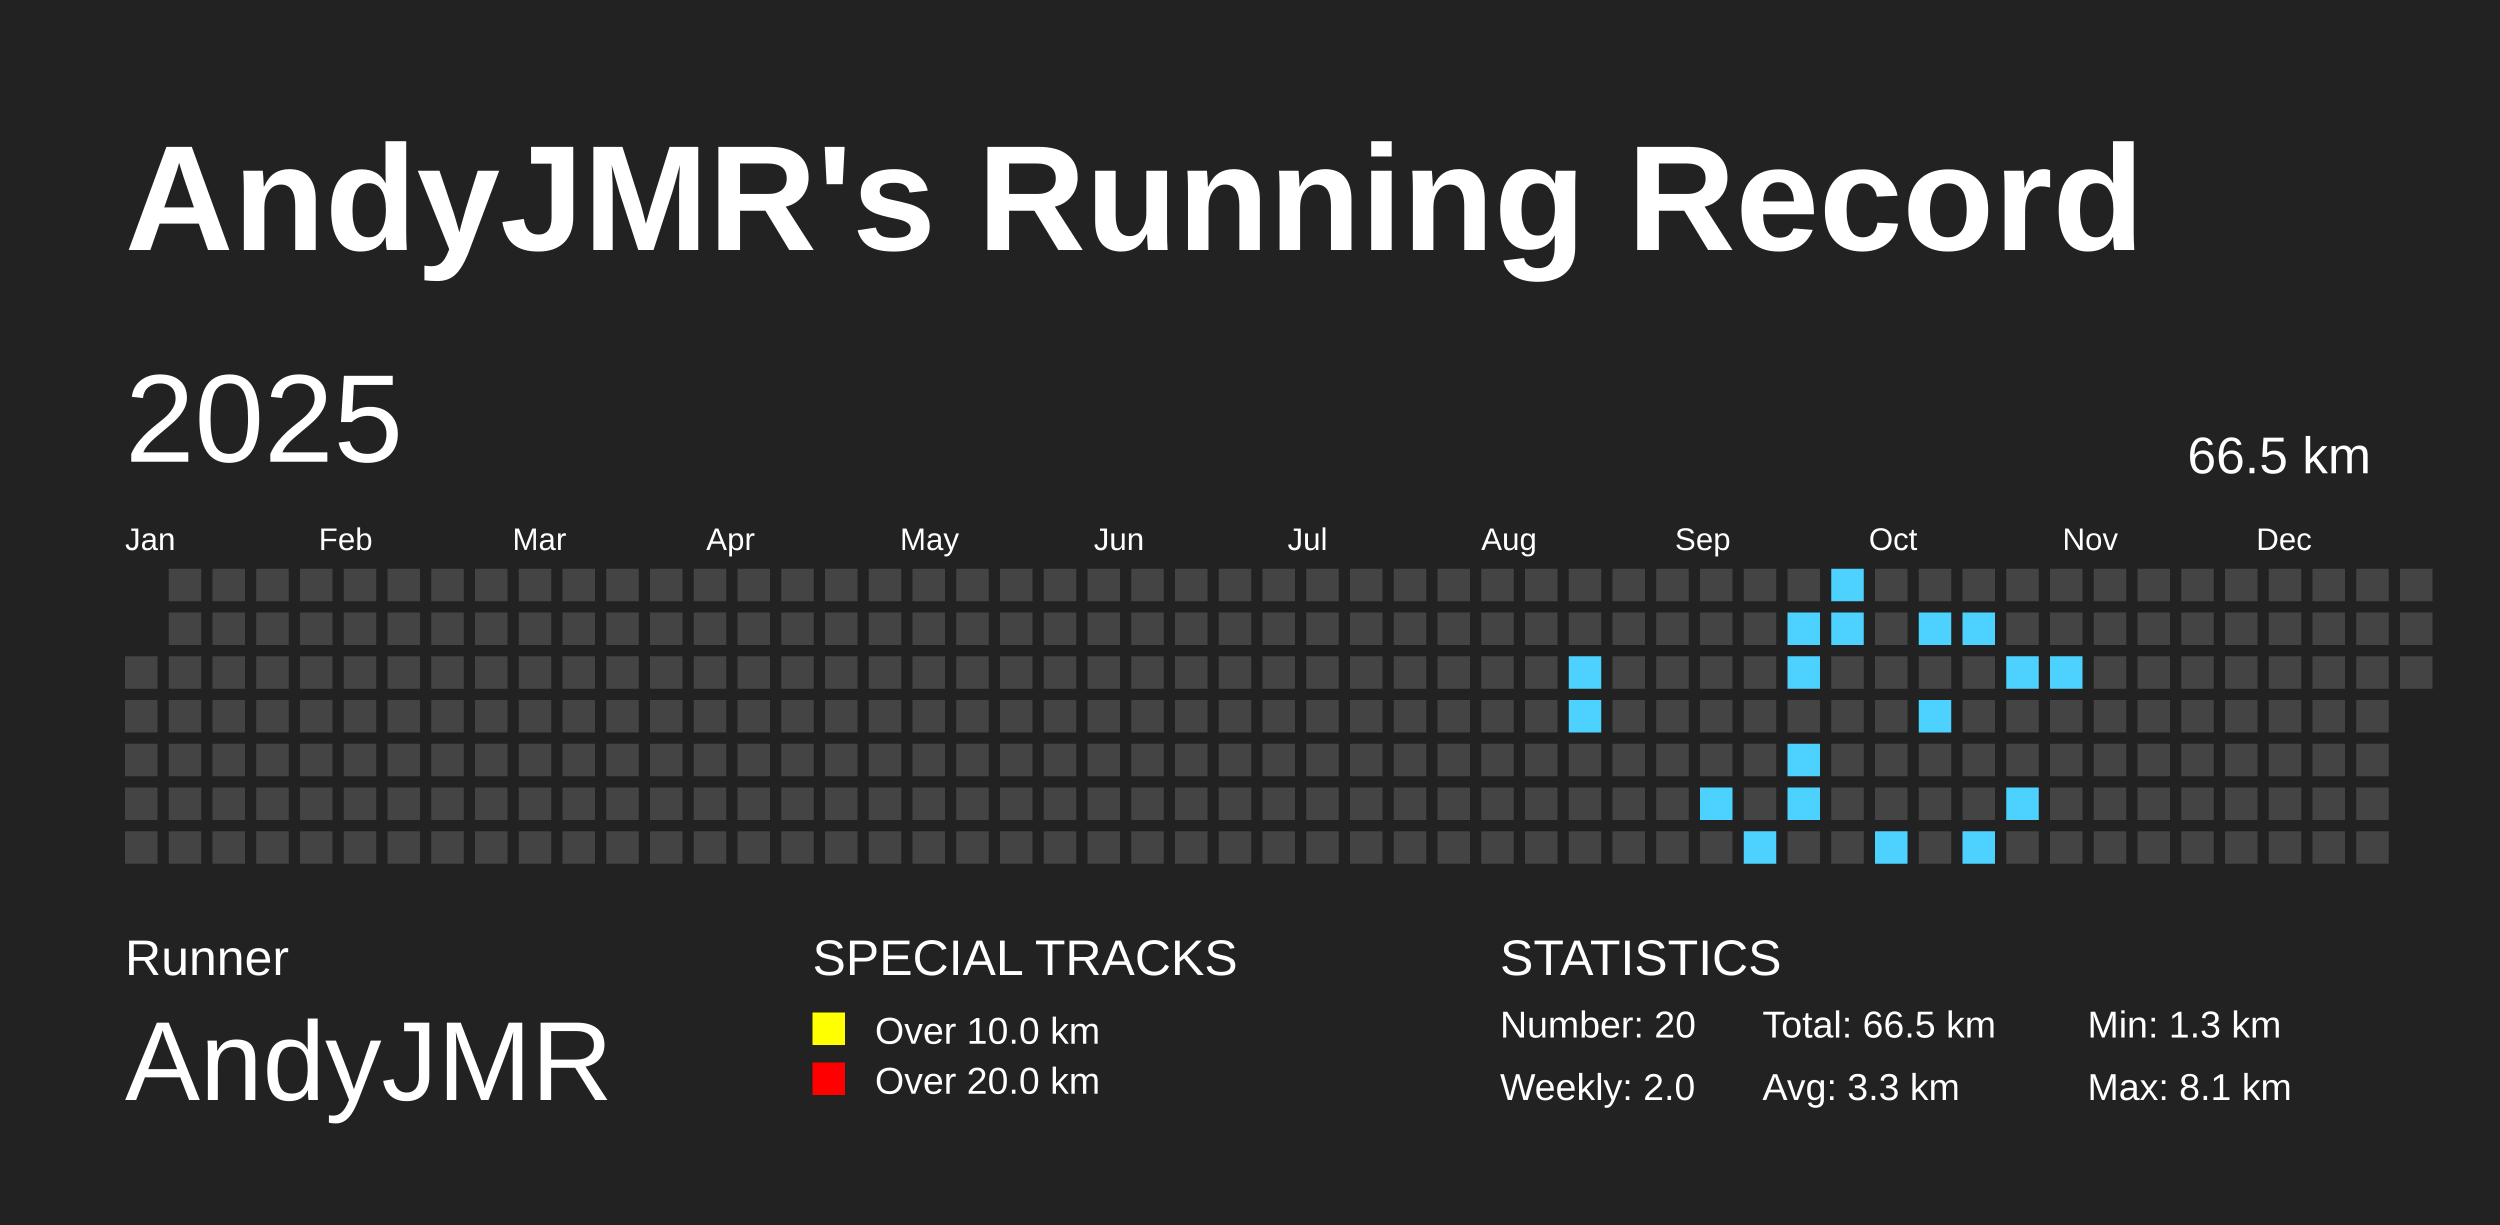
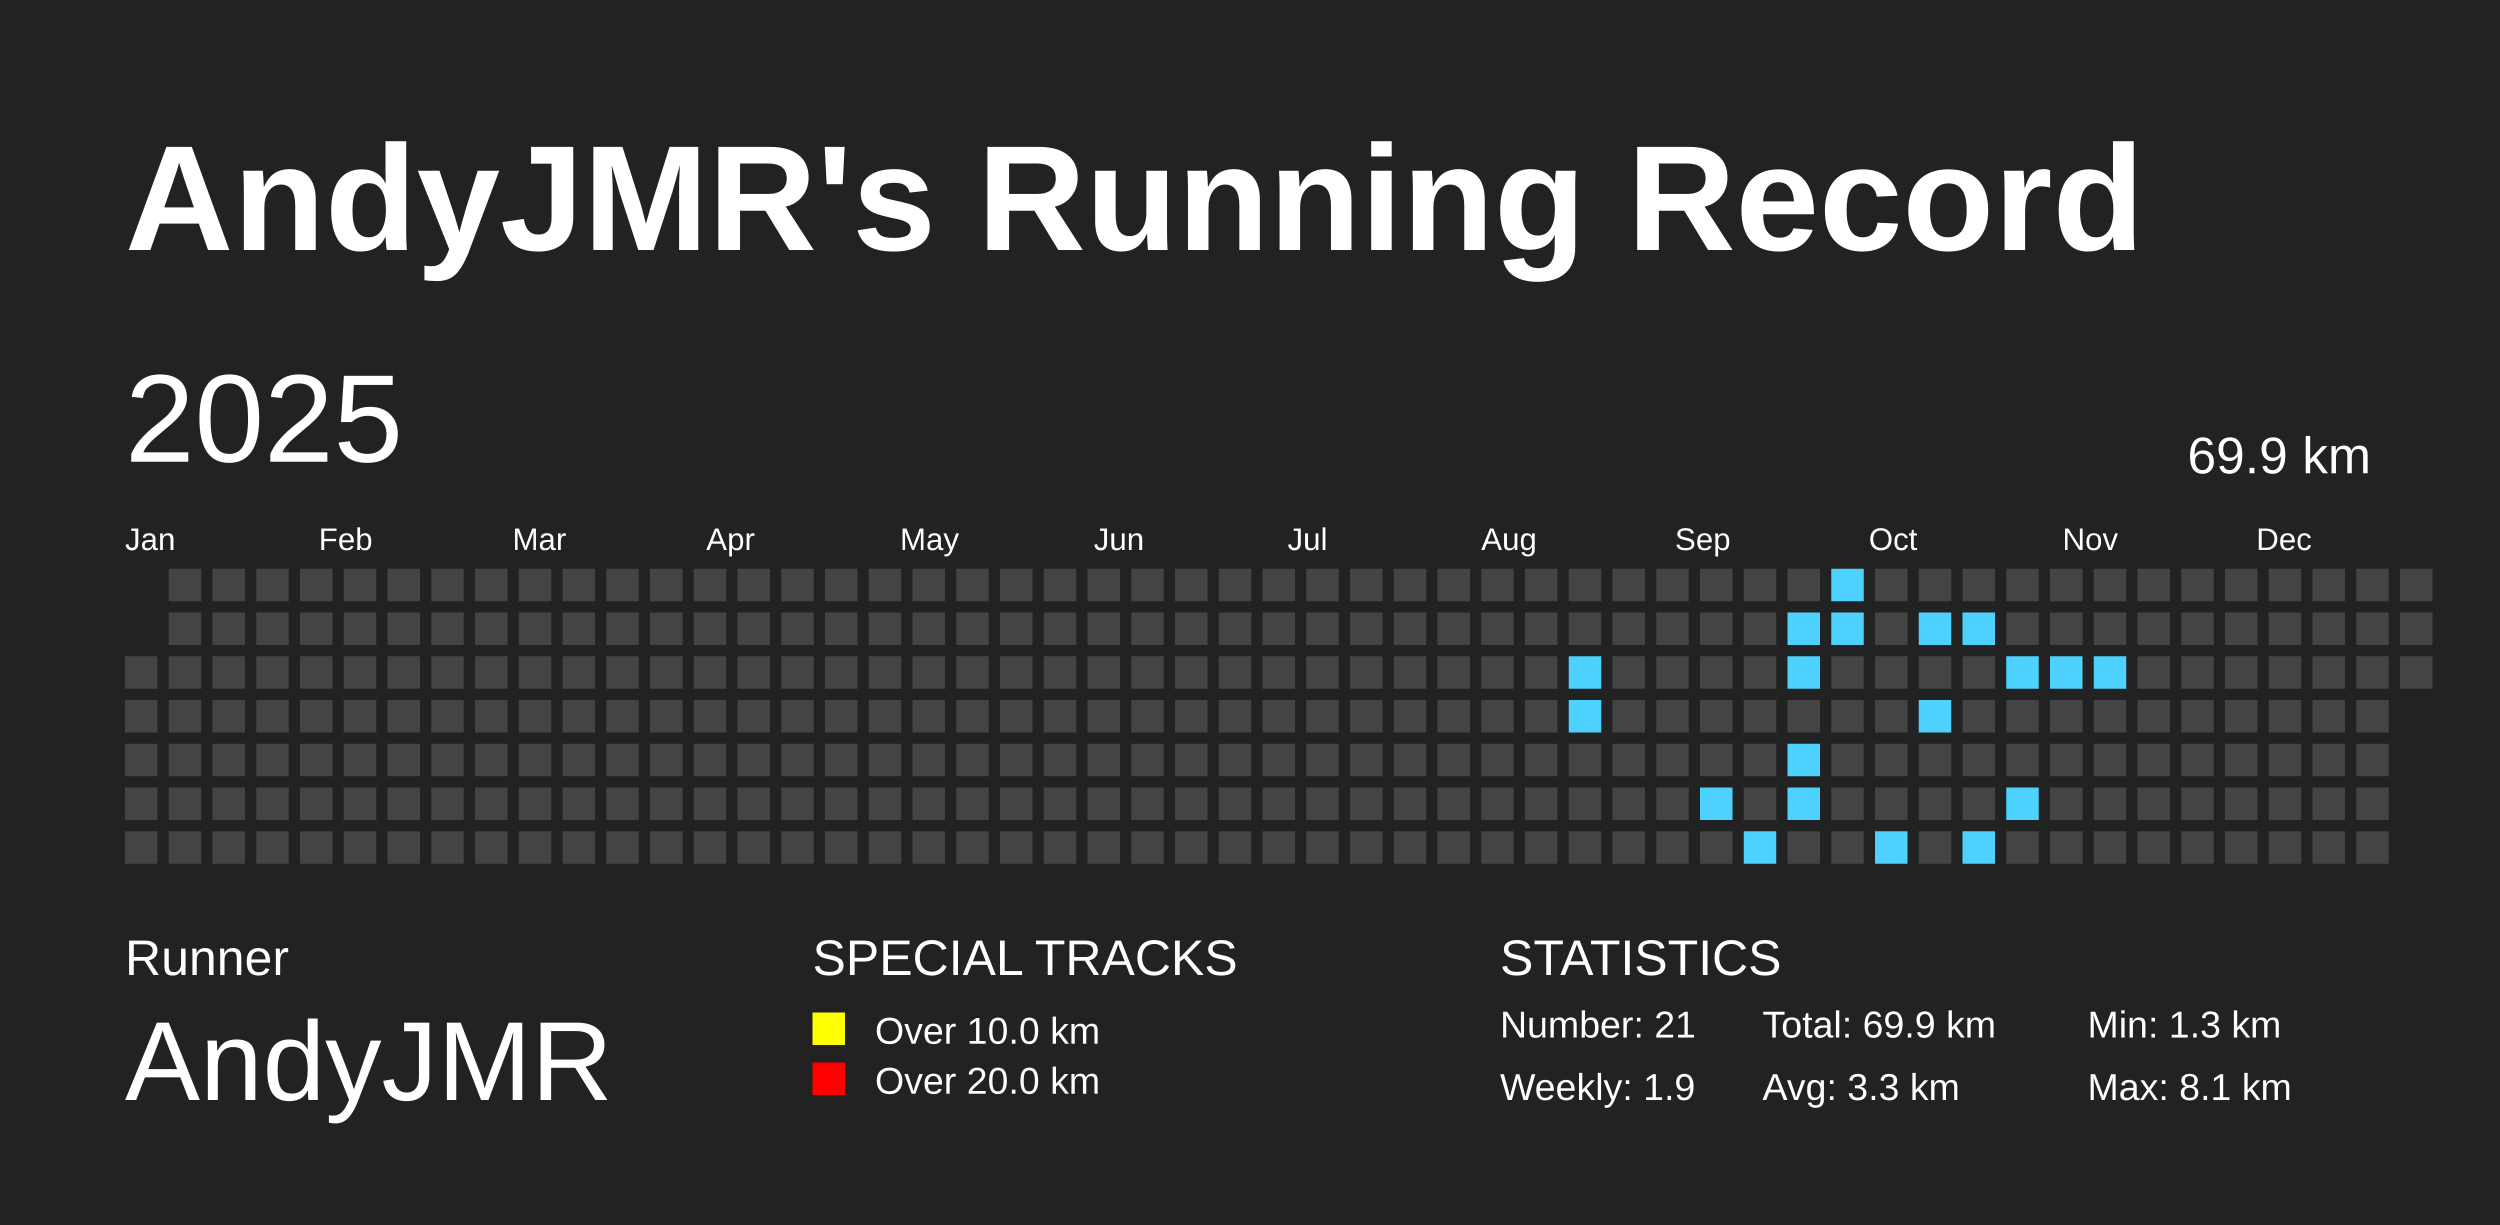
<svg xmlns="http://www.w3.org/2000/svg" baseProfile="full" height="98mm" version="1.1" viewBox="0,0,200,98" width="200mm">
  <defs />
  <rect fill="#222222" height="98" width="200" x="0" y="0" />
  <text fill="#FFFFFF" style="font-size:12px; font-family:Arial; font-weight:bold;" x="10" y="20">AndyJMR's Running Record</text>
  <text fill="#FFFFFF" style="font-size:4px; font-family:Arial" x="10" y="78">Runner</text>
  <text fill="#FFFFFF" style="font-size:9px; font-family:Arial" x="10" y="88">AndyJMR</text>
  <text fill="#FFFFFF" style="font-size:4px; font-family:Arial" x="65" y="78">SPECIAL TRACKS</text>
  <rect fill="yellow" height="2.6" width="2.6" x="65" y="81" />
  <text fill="#FFFFFF" style="font-size:3px; font-family:Arial" x="70" y="83.5">Over 10.0 km</text>
  <rect fill="red" height="2.6" width="2.6" x="65" y="85" />
  <text fill="#FFFFFF" style="font-size:3px; font-family:Arial" x="70" y="87.5">Over 20.0 km</text>
  <text fill="#FFFFFF" style="font-size:4px; font-family:Arial" x="120" y="78">STATISTICS</text>
-   <text fill="#FFFFFF" style="font-size:3px; font-family:Arial" x="120" y="83">Number: 20</text>
-   <text fill="#FFFFFF" style="font-size:3px; font-family:Arial" x="120" y="88">Weekly: 2.0</text>
-   <text fill="#FFFFFF" style="font-size:3px; font-family:Arial" x="141" y="83">Total: 66.5 km</text>
+   <text fill="#FFFFFF" style="font-size:3px; font-family:Arial" x="120" y="83">Number: 21</text>
+   <text fill="#FFFFFF" style="font-size:3px; font-family:Arial" x="120" y="88">Weekly: 1.9</text>
+   <text fill="#FFFFFF" style="font-size:3px; font-family:Arial" x="141" y="83">Total: 69.9 km</text>
  <text fill="#FFFFFF" style="font-size:3px; font-family:Arial" x="141" y="88">Avg: 3.3 km</text>
  <text fill="#FFFFFF" style="font-size:3px; font-family:Arial" x="167" y="83">Min: 1.3 km</text>
  <text fill="#FFFFFF" style="font-size:3px; font-family:Arial" x="167" y="88">Max: 8.1 km</text>
  <text dominant-baseline="hanging" fill="#FFFFFF" style="font-size:10.0px; font-family:Arial;" x="10" y="30">2025</text>
-   <text dominant-baseline="hanging" fill="#FFFFFF" style="font-size:4.125px; font-family:Arial;" x="175" y="35">66.5 km</text>
+   <text dominant-baseline="hanging" fill="#FFFFFF" style="font-size:4.125px; font-family:Arial;" x="175" y="35">69.9 km</text>
  <text fill="#FFFFFF" style="font-size:2.5px; font-family:Arial" x="10.0" y="44">Jan</text>
  <text fill="#FFFFFF" style="font-size:2.5px; font-family:Arial" x="25.5" y="44">Feb</text>
  <text fill="#FFFFFF" style="font-size:2.5px; font-family:Arial" x="41.0" y="44">Mar</text>
  <text fill="#FFFFFF" style="font-size:2.5px; font-family:Arial" x="56.5" y="44">Apr</text>
  <text fill="#FFFFFF" style="font-size:2.5px; font-family:Arial" x="72.0" y="44">May</text>
  <text fill="#FFFFFF" style="font-size:2.5px; font-family:Arial" x="87.5" y="44">Jun</text>
  <text fill="#FFFFFF" style="font-size:2.5px; font-family:Arial" x="103.0" y="44">Jul</text>
  <text fill="#FFFFFF" style="font-size:2.5px; font-family:Arial" x="118.5" y="44">Aug</text>
  <text fill="#FFFFFF" style="font-size:2.5px; font-family:Arial" x="134.0" y="44">Sep</text>
  <text fill="#FFFFFF" style="font-size:2.5px; font-family:Arial" x="149.5" y="44">Oct</text>
  <text fill="#FFFFFF" style="font-size:2.5px; font-family:Arial" x="165.0" y="44">Nov</text>
  <text fill="#FFFFFF" style="font-size:2.5px; font-family:Arial" x="180.5" y="44">Dec</text>
  <rect fill="#444444" height="2.6" width="2.6" x="10.0" y="52.5" />
  <rect fill="#444444" height="2.6" width="2.6" x="10.0" y="56.0" />
  <rect fill="#444444" height="2.6" width="2.6" x="10.0" y="59.5" />
  <rect fill="#444444" height="2.6" width="2.6" x="10.0" y="63.0" />
  <rect fill="#444444" height="2.6" width="2.6" x="10.0" y="66.5" />
  <rect fill="#444444" height="2.6" width="2.6" x="13.5" y="45.5" />
  <rect fill="#444444" height="2.6" width="2.6" x="13.5" y="49.0" />
  <rect fill="#444444" height="2.6" width="2.6" x="13.5" y="52.5" />
  <rect fill="#444444" height="2.6" width="2.6" x="13.5" y="56.0" />
  <rect fill="#444444" height="2.6" width="2.6" x="13.5" y="59.5" />
  <rect fill="#444444" height="2.6" width="2.6" x="13.5" y="63.0" />
  <rect fill="#444444" height="2.6" width="2.6" x="13.5" y="66.5" />
  <rect fill="#444444" height="2.6" width="2.6" x="17.0" y="45.5" />
  <rect fill="#444444" height="2.6" width="2.6" x="17.0" y="49.0" />
  <rect fill="#444444" height="2.6" width="2.6" x="17.0" y="52.5" />
  <rect fill="#444444" height="2.6" width="2.6" x="17.0" y="56.0" />
  <rect fill="#444444" height="2.6" width="2.6" x="17.0" y="59.5" />
  <rect fill="#444444" height="2.6" width="2.6" x="17.0" y="63.0" />
  <rect fill="#444444" height="2.6" width="2.6" x="17.0" y="66.5" />
  <rect fill="#444444" height="2.6" width="2.6" x="20.5" y="45.5" />
  <rect fill="#444444" height="2.6" width="2.6" x="20.5" y="49.0" />
  <rect fill="#444444" height="2.6" width="2.6" x="20.5" y="52.5" />
  <rect fill="#444444" height="2.6" width="2.6" x="20.5" y="56.0" />
  <rect fill="#444444" height="2.6" width="2.6" x="20.5" y="59.5" />
  <rect fill="#444444" height="2.6" width="2.6" x="20.5" y="63.0" />
  <rect fill="#444444" height="2.6" width="2.6" x="20.5" y="66.5" />
  <rect fill="#444444" height="2.6" width="2.6" x="24.0" y="45.5" />
  <rect fill="#444444" height="2.6" width="2.6" x="24.0" y="49.0" />
  <rect fill="#444444" height="2.6" width="2.6" x="24.0" y="52.5" />
  <rect fill="#444444" height="2.6" width="2.6" x="24.0" y="56.0" />
  <rect fill="#444444" height="2.6" width="2.6" x="24.0" y="59.5" />
  <rect fill="#444444" height="2.6" width="2.6" x="24.0" y="63.0" />
  <rect fill="#444444" height="2.6" width="2.6" x="24.0" y="66.5" />
  <rect fill="#444444" height="2.6" width="2.6" x="27.5" y="45.5" />
  <rect fill="#444444" height="2.6" width="2.6" x="27.5" y="49.0" />
  <rect fill="#444444" height="2.6" width="2.6" x="27.5" y="52.5" />
  <rect fill="#444444" height="2.6" width="2.6" x="27.5" y="56.0" />
  <rect fill="#444444" height="2.6" width="2.6" x="27.5" y="59.5" />
  <rect fill="#444444" height="2.6" width="2.6" x="27.5" y="63.0" />
  <rect fill="#444444" height="2.6" width="2.6" x="27.5" y="66.5" />
  <rect fill="#444444" height="2.6" width="2.6" x="31.0" y="45.5" />
  <rect fill="#444444" height="2.6" width="2.6" x="31.0" y="49.0" />
  <rect fill="#444444" height="2.6" width="2.6" x="31.0" y="52.5" />
  <rect fill="#444444" height="2.6" width="2.6" x="31.0" y="56.0" />
  <rect fill="#444444" height="2.6" width="2.6" x="31.0" y="59.5" />
  <rect fill="#444444" height="2.6" width="2.6" x="31.0" y="63.0" />
  <rect fill="#444444" height="2.6" width="2.6" x="31.0" y="66.5" />
  <rect fill="#444444" height="2.6" width="2.6" x="34.5" y="45.5" />
  <rect fill="#444444" height="2.6" width="2.6" x="34.5" y="49.0" />
  <rect fill="#444444" height="2.6" width="2.6" x="34.5" y="52.5" />
  <rect fill="#444444" height="2.6" width="2.6" x="34.5" y="56.0" />
  <rect fill="#444444" height="2.6" width="2.6" x="34.5" y="59.5" />
  <rect fill="#444444" height="2.6" width="2.6" x="34.5" y="63.0" />
  <rect fill="#444444" height="2.6" width="2.6" x="34.5" y="66.5" />
  <rect fill="#444444" height="2.6" width="2.6" x="38.0" y="45.5" />
  <rect fill="#444444" height="2.6" width="2.6" x="38.0" y="49.0" />
  <rect fill="#444444" height="2.6" width="2.6" x="38.0" y="52.5" />
  <rect fill="#444444" height="2.6" width="2.6" x="38.0" y="56.0" />
  <rect fill="#444444" height="2.6" width="2.6" x="38.0" y="59.5" />
  <rect fill="#444444" height="2.6" width="2.6" x="38.0" y="63.0" />
  <rect fill="#444444" height="2.6" width="2.6" x="38.0" y="66.5" />
  <rect fill="#444444" height="2.6" width="2.6" x="41.5" y="45.5" />
  <rect fill="#444444" height="2.6" width="2.6" x="41.5" y="49.0" />
  <rect fill="#444444" height="2.6" width="2.6" x="41.5" y="52.5" />
  <rect fill="#444444" height="2.6" width="2.6" x="41.5" y="56.0" />
  <rect fill="#444444" height="2.6" width="2.6" x="41.5" y="59.5" />
  <rect fill="#444444" height="2.6" width="2.6" x="41.5" y="63.0" />
  <rect fill="#444444" height="2.6" width="2.6" x="41.5" y="66.5" />
  <rect fill="#444444" height="2.6" width="2.6" x="45.0" y="45.5" />
  <rect fill="#444444" height="2.6" width="2.6" x="45.0" y="49.0" />
  <rect fill="#444444" height="2.6" width="2.6" x="45.0" y="52.5" />
  <rect fill="#444444" height="2.6" width="2.6" x="45.0" y="56.0" />
  <rect fill="#444444" height="2.6" width="2.6" x="45.0" y="59.5" />
  <rect fill="#444444" height="2.6" width="2.6" x="45.0" y="63.0" />
  <rect fill="#444444" height="2.6" width="2.6" x="45.0" y="66.5" />
  <rect fill="#444444" height="2.6" width="2.6" x="48.5" y="45.5" />
  <rect fill="#444444" height="2.6" width="2.6" x="48.5" y="49.0" />
  <rect fill="#444444" height="2.6" width="2.6" x="48.5" y="52.5" />
  <rect fill="#444444" height="2.6" width="2.6" x="48.5" y="56.0" />
  <rect fill="#444444" height="2.6" width="2.6" x="48.5" y="59.5" />
  <rect fill="#444444" height="2.6" width="2.6" x="48.5" y="63.0" />
  <rect fill="#444444" height="2.6" width="2.6" x="48.5" y="66.5" />
  <rect fill="#444444" height="2.6" width="2.6" x="52.0" y="45.5" />
  <rect fill="#444444" height="2.6" width="2.6" x="52.0" y="49.0" />
  <rect fill="#444444" height="2.6" width="2.6" x="52.0" y="52.5" />
  <rect fill="#444444" height="2.6" width="2.6" x="52.0" y="56.0" />
  <rect fill="#444444" height="2.6" width="2.6" x="52.0" y="59.5" />
  <rect fill="#444444" height="2.6" width="2.6" x="52.0" y="63.0" />
  <rect fill="#444444" height="2.6" width="2.6" x="52.0" y="66.5" />
  <rect fill="#444444" height="2.6" width="2.6" x="55.5" y="45.5" />
  <rect fill="#444444" height="2.6" width="2.6" x="55.5" y="49.0" />
  <rect fill="#444444" height="2.6" width="2.6" x="55.5" y="52.5" />
  <rect fill="#444444" height="2.6" width="2.6" x="55.5" y="56.0" />
  <rect fill="#444444" height="2.6" width="2.6" x="55.5" y="59.5" />
  <rect fill="#444444" height="2.6" width="2.6" x="55.5" y="63.0" />
  <rect fill="#444444" height="2.6" width="2.6" x="55.5" y="66.5" />
  <rect fill="#444444" height="2.6" width="2.6" x="59.0" y="45.5" />
  <rect fill="#444444" height="2.6" width="2.6" x="59.0" y="49.0" />
  <rect fill="#444444" height="2.6" width="2.6" x="59.0" y="52.5" />
  <rect fill="#444444" height="2.6" width="2.6" x="59.0" y="56.0" />
  <rect fill="#444444" height="2.6" width="2.6" x="59.0" y="59.5" />
  <rect fill="#444444" height="2.6" width="2.6" x="59.0" y="63.0" />
  <rect fill="#444444" height="2.6" width="2.6" x="59.0" y="66.5" />
  <rect fill="#444444" height="2.6" width="2.6" x="62.5" y="45.5" />
  <rect fill="#444444" height="2.6" width="2.6" x="62.5" y="49.0" />
  <rect fill="#444444" height="2.6" width="2.6" x="62.5" y="52.5" />
  <rect fill="#444444" height="2.6" width="2.6" x="62.5" y="56.0" />
  <rect fill="#444444" height="2.6" width="2.6" x="62.5" y="59.5" />
  <rect fill="#444444" height="2.6" width="2.6" x="62.5" y="63.0" />
  <rect fill="#444444" height="2.6" width="2.6" x="62.5" y="66.5" />
  <rect fill="#444444" height="2.6" width="2.6" x="66.0" y="45.5" />
  <rect fill="#444444" height="2.6" width="2.6" x="66.0" y="49.0" />
  <rect fill="#444444" height="2.6" width="2.6" x="66.0" y="52.5" />
  <rect fill="#444444" height="2.6" width="2.6" x="66.0" y="56.0" />
  <rect fill="#444444" height="2.6" width="2.6" x="66.0" y="59.5" />
  <rect fill="#444444" height="2.6" width="2.6" x="66.0" y="63.0" />
  <rect fill="#444444" height="2.6" width="2.6" x="66.0" y="66.5" />
  <rect fill="#444444" height="2.6" width="2.6" x="69.5" y="45.5" />
  <rect fill="#444444" height="2.6" width="2.6" x="69.5" y="49.0" />
  <rect fill="#444444" height="2.6" width="2.6" x="69.5" y="52.5" />
  <rect fill="#444444" height="2.6" width="2.6" x="69.5" y="56.0" />
  <rect fill="#444444" height="2.6" width="2.6" x="69.5" y="59.5" />
  <rect fill="#444444" height="2.6" width="2.6" x="69.5" y="63.0" />
  <rect fill="#444444" height="2.6" width="2.6" x="69.5" y="66.5" />
  <rect fill="#444444" height="2.6" width="2.6" x="73.0" y="45.5" />
  <rect fill="#444444" height="2.6" width="2.6" x="73.0" y="49.0" />
  <rect fill="#444444" height="2.6" width="2.6" x="73.0" y="52.5" />
  <rect fill="#444444" height="2.6" width="2.6" x="73.0" y="56.0" />
  <rect fill="#444444" height="2.6" width="2.6" x="73.0" y="59.5" />
  <rect fill="#444444" height="2.6" width="2.6" x="73.0" y="63.0" />
  <rect fill="#444444" height="2.6" width="2.6" x="73.0" y="66.5" />
  <rect fill="#444444" height="2.6" width="2.6" x="76.5" y="45.5" />
  <rect fill="#444444" height="2.6" width="2.6" x="76.5" y="49.0" />
  <rect fill="#444444" height="2.6" width="2.6" x="76.5" y="52.5" />
  <rect fill="#444444" height="2.6" width="2.6" x="76.5" y="56.0" />
  <rect fill="#444444" height="2.6" width="2.6" x="76.5" y="59.5" />
  <rect fill="#444444" height="2.6" width="2.6" x="76.5" y="63.0" />
  <rect fill="#444444" height="2.6" width="2.6" x="76.5" y="66.5" />
  <rect fill="#444444" height="2.6" width="2.6" x="80.0" y="45.5" />
  <rect fill="#444444" height="2.6" width="2.6" x="80.0" y="49.0" />
  <rect fill="#444444" height="2.6" width="2.6" x="80.0" y="52.5" />
  <rect fill="#444444" height="2.6" width="2.6" x="80.0" y="56.0" />
  <rect fill="#444444" height="2.6" width="2.6" x="80.0" y="59.5" />
  <rect fill="#444444" height="2.6" width="2.6" x="80.0" y="63.0" />
  <rect fill="#444444" height="2.6" width="2.6" x="80.0" y="66.5" />
  <rect fill="#444444" height="2.6" width="2.6" x="83.5" y="45.5" />
  <rect fill="#444444" height="2.6" width="2.6" x="83.5" y="49.0" />
  <rect fill="#444444" height="2.6" width="2.6" x="83.5" y="52.5" />
  <rect fill="#444444" height="2.6" width="2.6" x="83.5" y="56.0" />
  <rect fill="#444444" height="2.6" width="2.6" x="83.5" y="59.5" />
  <rect fill="#444444" height="2.6" width="2.6" x="83.5" y="63.0" />
  <rect fill="#444444" height="2.6" width="2.6" x="83.5" y="66.5" />
  <rect fill="#444444" height="2.6" width="2.6" x="87.0" y="45.5" />
  <rect fill="#444444" height="2.6" width="2.6" x="87.0" y="49.0" />
  <rect fill="#444444" height="2.6" width="2.6" x="87.0" y="52.5" />
  <rect fill="#444444" height="2.6" width="2.6" x="87.0" y="56.0" />
  <rect fill="#444444" height="2.6" width="2.6" x="87.0" y="59.5" />
  <rect fill="#444444" height="2.6" width="2.6" x="87.0" y="63.0" />
  <rect fill="#444444" height="2.6" width="2.6" x="87.0" y="66.5" />
  <rect fill="#444444" height="2.6" width="2.6" x="90.5" y="45.5" />
  <rect fill="#444444" height="2.6" width="2.6" x="90.5" y="49.0" />
  <rect fill="#444444" height="2.6" width="2.6" x="90.5" y="52.5" />
  <rect fill="#444444" height="2.6" width="2.6" x="90.5" y="56.0" />
  <rect fill="#444444" height="2.6" width="2.6" x="90.5" y="59.5" />
  <rect fill="#444444" height="2.6" width="2.6" x="90.5" y="63.0" />
  <rect fill="#444444" height="2.6" width="2.6" x="90.5" y="66.5" />
  <rect fill="#444444" height="2.6" width="2.6" x="94.0" y="45.5" />
  <rect fill="#444444" height="2.6" width="2.6" x="94.0" y="49.0" />
  <rect fill="#444444" height="2.6" width="2.6" x="94.0" y="52.5" />
  <rect fill="#444444" height="2.6" width="2.6" x="94.0" y="56.0" />
  <rect fill="#444444" height="2.6" width="2.6" x="94.0" y="59.5" />
  <rect fill="#444444" height="2.6" width="2.6" x="94.0" y="63.0" />
  <rect fill="#444444" height="2.6" width="2.6" x="94.0" y="66.5" />
  <rect fill="#444444" height="2.6" width="2.6" x="97.5" y="45.5" />
  <rect fill="#444444" height="2.6" width="2.6" x="97.5" y="49.0" />
  <rect fill="#444444" height="2.6" width="2.6" x="97.5" y="52.5" />
  <rect fill="#444444" height="2.6" width="2.6" x="97.5" y="56.0" />
  <rect fill="#444444" height="2.6" width="2.6" x="97.5" y="59.5" />
  <rect fill="#444444" height="2.6" width="2.6" x="97.5" y="63.0" />
  <rect fill="#444444" height="2.6" width="2.6" x="97.5" y="66.5" />
  <rect fill="#444444" height="2.6" width="2.6" x="101.0" y="45.5" />
  <rect fill="#444444" height="2.6" width="2.6" x="101.0" y="49.0" />
  <rect fill="#444444" height="2.6" width="2.6" x="101.0" y="52.5" />
  <rect fill="#444444" height="2.6" width="2.6" x="101.0" y="56.0" />
  <rect fill="#444444" height="2.6" width="2.6" x="101.0" y="59.5" />
  <rect fill="#444444" height="2.6" width="2.6" x="101.0" y="63.0" />
  <rect fill="#444444" height="2.6" width="2.6" x="101.0" y="66.5" />
  <rect fill="#444444" height="2.6" width="2.6" x="104.5" y="45.5" />
  <rect fill="#444444" height="2.6" width="2.6" x="104.5" y="49.0" />
  <rect fill="#444444" height="2.6" width="2.6" x="104.5" y="52.5" />
  <rect fill="#444444" height="2.6" width="2.6" x="104.5" y="56.0" />
  <rect fill="#444444" height="2.6" width="2.6" x="104.5" y="59.5" />
  <rect fill="#444444" height="2.6" width="2.6" x="104.5" y="63.0" />
  <rect fill="#444444" height="2.6" width="2.6" x="104.5" y="66.5" />
  <rect fill="#444444" height="2.6" width="2.6" x="108.0" y="45.5" />
  <rect fill="#444444" height="2.6" width="2.6" x="108.0" y="49.0" />
  <rect fill="#444444" height="2.6" width="2.6" x="108.0" y="52.5" />
  <rect fill="#444444" height="2.6" width="2.6" x="108.0" y="56.0" />
  <rect fill="#444444" height="2.6" width="2.6" x="108.0" y="59.5" />
  <rect fill="#444444" height="2.6" width="2.6" x="108.0" y="63.0" />
  <rect fill="#444444" height="2.6" width="2.6" x="108.0" y="66.5" />
  <rect fill="#444444" height="2.6" width="2.6" x="111.5" y="45.5" />
  <rect fill="#444444" height="2.6" width="2.6" x="111.5" y="49.0" />
  <rect fill="#444444" height="2.6" width="2.6" x="111.5" y="52.5" />
  <rect fill="#444444" height="2.6" width="2.6" x="111.5" y="56.0" />
  <rect fill="#444444" height="2.6" width="2.6" x="111.5" y="59.5" />
  <rect fill="#444444" height="2.6" width="2.6" x="111.5" y="63.0" />
  <rect fill="#444444" height="2.6" width="2.6" x="111.5" y="66.5" />
  <rect fill="#444444" height="2.6" width="2.6" x="115.0" y="45.5" />
  <rect fill="#444444" height="2.6" width="2.6" x="115.0" y="49.0" />
  <rect fill="#444444" height="2.6" width="2.6" x="115.0" y="52.5" />
  <rect fill="#444444" height="2.6" width="2.6" x="115.0" y="56.0" />
  <rect fill="#444444" height="2.6" width="2.6" x="115.0" y="59.5" />
  <rect fill="#444444" height="2.6" width="2.6" x="115.0" y="63.0" />
  <rect fill="#444444" height="2.6" width="2.6" x="115.0" y="66.5" />
  <rect fill="#444444" height="2.6" width="2.6" x="118.5" y="45.5" />
  <rect fill="#444444" height="2.6" width="2.6" x="118.5" y="49.0" />
  <rect fill="#444444" height="2.6" width="2.6" x="118.5" y="52.5" />
  <rect fill="#444444" height="2.6" width="2.6" x="118.5" y="56.0" />
  <rect fill="#444444" height="2.6" width="2.6" x="118.5" y="59.5" />
  <rect fill="#444444" height="2.6" width="2.6" x="118.5" y="63.0" />
  <rect fill="#444444" height="2.6" width="2.6" x="118.5" y="66.5" />
  <rect fill="#444444" height="2.6" width="2.6" x="122.0" y="45.5" />
  <rect fill="#444444" height="2.6" width="2.6" x="122.0" y="49.0" />
  <rect fill="#444444" height="2.6" width="2.6" x="122.0" y="52.5" />
  <rect fill="#444444" height="2.6" width="2.6" x="122.0" y="56.0" />
  <rect fill="#444444" height="2.6" width="2.6" x="122.0" y="59.5" />
  <rect fill="#444444" height="2.6" width="2.6" x="122.0" y="63.0" />
  <rect fill="#444444" height="2.6" width="2.6" x="122.0" y="66.5" />
  <rect fill="#444444" height="2.6" width="2.6" x="125.5" y="45.5" />
  <rect fill="#444444" height="2.6" width="2.6" x="125.5" y="49.0" />
  <rect fill="#4DD2FF" height="2.6" width="2.6" x="125.5" y="52.5" />
  <rect fill="#4DD2FF" height="2.6" width="2.6" x="125.5" y="56.0" />
  <rect fill="#444444" height="2.6" width="2.6" x="125.5" y="59.5" />
  <rect fill="#444444" height="2.6" width="2.6" x="125.5" y="63.0" />
  <rect fill="#444444" height="2.6" width="2.6" x="125.5" y="66.5" />
  <rect fill="#444444" height="2.6" width="2.6" x="129.0" y="45.5" />
  <rect fill="#444444" height="2.6" width="2.6" x="129.0" y="49.0" />
  <rect fill="#444444" height="2.6" width="2.6" x="129.0" y="52.5" />
  <rect fill="#444444" height="2.6" width="2.6" x="129.0" y="56.0" />
  <rect fill="#444444" height="2.6" width="2.6" x="129.0" y="59.5" />
  <rect fill="#444444" height="2.6" width="2.6" x="129.0" y="63.0" />
  <rect fill="#444444" height="2.6" width="2.6" x="129.0" y="66.5" />
  <rect fill="#444444" height="2.6" width="2.6" x="132.5" y="45.5" />
  <rect fill="#444444" height="2.6" width="2.6" x="132.5" y="49.0" />
  <rect fill="#444444" height="2.6" width="2.6" x="132.5" y="52.5" />
  <rect fill="#444444" height="2.6" width="2.6" x="132.5" y="56.0" />
  <rect fill="#444444" height="2.6" width="2.6" x="132.5" y="59.5" />
  <rect fill="#444444" height="2.6" width="2.6" x="132.5" y="63.0" />
  <rect fill="#444444" height="2.6" width="2.6" x="132.5" y="66.5" />
  <rect fill="#444444" height="2.6" width="2.6" x="136.0" y="45.5" />
  <rect fill="#444444" height="2.6" width="2.6" x="136.0" y="49.0" />
  <rect fill="#444444" height="2.6" width="2.6" x="136.0" y="52.5" />
  <rect fill="#444444" height="2.6" width="2.6" x="136.0" y="56.0" />
  <rect fill="#444444" height="2.6" width="2.6" x="136.0" y="59.5" />
  <rect fill="#4DD2FF" height="2.6" width="2.6" x="136.0" y="63.0" />
  <rect fill="#444444" height="2.6" width="2.6" x="136.0" y="66.5" />
  <rect fill="#444444" height="2.6" width="2.6" x="139.5" y="45.5" />
  <rect fill="#444444" height="2.6" width="2.6" x="139.5" y="49.0" />
  <rect fill="#444444" height="2.6" width="2.6" x="139.5" y="52.5" />
  <rect fill="#444444" height="2.6" width="2.6" x="139.5" y="56.0" />
  <rect fill="#444444" height="2.6" width="2.6" x="139.5" y="59.5" />
  <rect fill="#444444" height="2.6" width="2.6" x="139.5" y="63.0" />
  <rect fill="#4DD2FF" height="2.6" width="2.6" x="139.5" y="66.5" />
  <rect fill="#444444" height="2.6" width="2.6" x="143.0" y="45.5" />
  <rect fill="#4DD2FF" height="2.6" width="2.6" x="143.0" y="49.0" />
  <rect fill="#4DD2FF" height="2.6" width="2.6" x="143.0" y="52.5" />
  <rect fill="#444444" height="2.6" width="2.6" x="143.0" y="56.0" />
  <rect fill="#4DD2FF" height="2.6" width="2.6" x="143.0" y="59.5" />
  <rect fill="#4DD2FF" height="2.6" width="2.6" x="143.0" y="63.0" />
  <rect fill="#444444" height="2.6" width="2.6" x="143.0" y="66.5" />
  <rect fill="#4DD2FF" height="2.6" width="2.6" x="146.5" y="45.5" />
  <rect fill="#4DD2FF" height="2.6" width="2.6" x="146.5" y="49.0" />
  <rect fill="#444444" height="2.6" width="2.6" x="146.5" y="52.5" />
  <rect fill="#444444" height="2.6" width="2.6" x="146.5" y="56.0" />
  <rect fill="#444444" height="2.6" width="2.6" x="146.5" y="59.5" />
  <rect fill="#444444" height="2.6" width="2.6" x="146.5" y="63.0" />
  <rect fill="#444444" height="2.6" width="2.6" x="146.5" y="66.5" />
  <rect fill="#444444" height="2.6" width="2.6" x="150.0" y="45.5" />
  <rect fill="#444444" height="2.6" width="2.6" x="150.0" y="49.0" />
  <rect fill="#444444" height="2.6" width="2.6" x="150.0" y="52.5" />
  <rect fill="#444444" height="2.6" width="2.6" x="150.0" y="56.0" />
  <rect fill="#444444" height="2.6" width="2.6" x="150.0" y="59.5" />
  <rect fill="#444444" height="2.6" width="2.6" x="150.0" y="63.0" />
  <rect fill="#4DD2FF" height="2.6" width="2.6" x="150.0" y="66.5" />
  <rect fill="#444444" height="2.6" width="2.6" x="153.5" y="45.5" />
  <rect fill="#4DD2FF" height="2.6" width="2.6" x="153.5" y="49.0" />
  <rect fill="#444444" height="2.6" width="2.6" x="153.5" y="52.5" />
  <rect fill="#4DD2FF" height="2.6" width="2.6" x="153.5" y="56.0" />
  <rect fill="#444444" height="2.6" width="2.6" x="153.5" y="59.5" />
  <rect fill="#444444" height="2.6" width="2.6" x="153.5" y="63.0" />
  <rect fill="#444444" height="2.6" width="2.6" x="153.5" y="66.5" />
  <rect fill="#444444" height="2.6" width="2.6" x="157.0" y="45.5" />
  <rect fill="#4DD2FF" height="2.6" width="2.6" x="157.0" y="49.0" />
  <rect fill="#444444" height="2.6" width="2.6" x="157.0" y="52.5" />
  <rect fill="#444444" height="2.6" width="2.6" x="157.0" y="56.0" />
  <rect fill="#444444" height="2.6" width="2.6" x="157.0" y="59.5" />
  <rect fill="#444444" height="2.6" width="2.6" x="157.0" y="63.0" />
  <rect fill="#4DD2FF" height="2.6" width="2.6" x="157.0" y="66.5" />
  <rect fill="#444444" height="2.6" width="2.6" x="160.5" y="45.5" />
  <rect fill="#444444" height="2.6" width="2.6" x="160.5" y="49.0" />
  <rect fill="#4DD2FF" height="2.6" width="2.6" x="160.5" y="52.5" />
  <rect fill="#444444" height="2.6" width="2.6" x="160.5" y="56.0" />
  <rect fill="#444444" height="2.6" width="2.6" x="160.5" y="59.5" />
  <rect fill="#4DD2FF" height="2.6" width="2.6" x="160.5" y="63.0" />
  <rect fill="#444444" height="2.6" width="2.6" x="160.5" y="66.5" />
  <rect fill="#444444" height="2.6" width="2.6" x="164.0" y="45.5" />
  <rect fill="#444444" height="2.6" width="2.6" x="164.0" y="49.0" />
  <rect fill="#4DD2FF" height="2.6" width="2.6" x="164.0" y="52.5" />
  <rect fill="#444444" height="2.6" width="2.6" x="164.0" y="56.0" />
  <rect fill="#444444" height="2.6" width="2.6" x="164.0" y="59.5" />
  <rect fill="#444444" height="2.6" width="2.6" x="164.0" y="63.0" />
  <rect fill="#444444" height="2.6" width="2.6" x="164.0" y="66.5" />
  <rect fill="#444444" height="2.6" width="2.6" x="167.5" y="45.5" />
  <rect fill="#444444" height="2.6" width="2.6" x="167.5" y="49.0" />
-   <rect fill="#444444" height="2.6" width="2.6" x="167.5" y="52.5" />
+   <rect fill="#4DD2FF" height="2.6" width="2.6" x="167.5" y="52.5" />
  <rect fill="#444444" height="2.6" width="2.6" x="167.5" y="56.0" />
  <rect fill="#444444" height="2.6" width="2.6" x="167.5" y="59.5" />
  <rect fill="#444444" height="2.6" width="2.6" x="167.5" y="63.0" />
  <rect fill="#444444" height="2.6" width="2.6" x="167.5" y="66.5" />
  <rect fill="#444444" height="2.6" width="2.6" x="171.0" y="45.5" />
  <rect fill="#444444" height="2.6" width="2.6" x="171.0" y="49.0" />
  <rect fill="#444444" height="2.6" width="2.6" x="171.0" y="52.5" />
  <rect fill="#444444" height="2.6" width="2.6" x="171.0" y="56.0" />
  <rect fill="#444444" height="2.6" width="2.6" x="171.0" y="59.5" />
  <rect fill="#444444" height="2.6" width="2.6" x="171.0" y="63.0" />
  <rect fill="#444444" height="2.6" width="2.6" x="171.0" y="66.5" />
  <rect fill="#444444" height="2.6" width="2.6" x="174.5" y="45.5" />
  <rect fill="#444444" height="2.6" width="2.6" x="174.5" y="49.0" />
  <rect fill="#444444" height="2.6" width="2.6" x="174.5" y="52.5" />
  <rect fill="#444444" height="2.6" width="2.6" x="174.5" y="56.0" />
  <rect fill="#444444" height="2.6" width="2.6" x="174.5" y="59.5" />
  <rect fill="#444444" height="2.6" width="2.6" x="174.5" y="63.0" />
  <rect fill="#444444" height="2.6" width="2.6" x="174.5" y="66.5" />
  <rect fill="#444444" height="2.6" width="2.6" x="178.0" y="45.5" />
  <rect fill="#444444" height="2.6" width="2.6" x="178.0" y="49.0" />
  <rect fill="#444444" height="2.6" width="2.6" x="178.0" y="52.5" />
  <rect fill="#444444" height="2.6" width="2.6" x="178.0" y="56.0" />
  <rect fill="#444444" height="2.6" width="2.6" x="178.0" y="59.5" />
  <rect fill="#444444" height="2.6" width="2.6" x="178.0" y="63.0" />
  <rect fill="#444444" height="2.6" width="2.6" x="178.0" y="66.5" />
  <rect fill="#444444" height="2.6" width="2.6" x="181.5" y="45.5" />
  <rect fill="#444444" height="2.6" width="2.6" x="181.5" y="49.0" />
  <rect fill="#444444" height="2.6" width="2.6" x="181.5" y="52.5" />
  <rect fill="#444444" height="2.6" width="2.6" x="181.5" y="56.0" />
  <rect fill="#444444" height="2.6" width="2.6" x="181.5" y="59.5" />
  <rect fill="#444444" height="2.6" width="2.6" x="181.5" y="63.0" />
  <rect fill="#444444" height="2.6" width="2.6" x="181.5" y="66.5" />
  <rect fill="#444444" height="2.6" width="2.6" x="185.0" y="45.5" />
  <rect fill="#444444" height="2.6" width="2.6" x="185.0" y="49.0" />
  <rect fill="#444444" height="2.6" width="2.6" x="185.0" y="52.5" />
  <rect fill="#444444" height="2.6" width="2.6" x="185.0" y="56.0" />
  <rect fill="#444444" height="2.6" width="2.6" x="185.0" y="59.5" />
  <rect fill="#444444" height="2.6" width="2.6" x="185.0" y="63.0" />
  <rect fill="#444444" height="2.6" width="2.6" x="185.0" y="66.5" />
  <rect fill="#444444" height="2.6" width="2.6" x="188.5" y="45.5" />
  <rect fill="#444444" height="2.6" width="2.6" x="188.5" y="49.0" />
  <rect fill="#444444" height="2.6" width="2.6" x="188.5" y="52.5" />
  <rect fill="#444444" height="2.6" width="2.6" x="188.5" y="56.0" />
  <rect fill="#444444" height="2.6" width="2.6" x="188.5" y="59.5" />
  <rect fill="#444444" height="2.6" width="2.6" x="188.5" y="63.0" />
  <rect fill="#444444" height="2.6" width="2.6" x="188.5" y="66.5" />
  <rect fill="#444444" height="2.6" width="2.6" x="192.0" y="45.5" />
  <rect fill="#444444" height="2.6" width="2.6" x="192.0" y="49.0" />
  <rect fill="#444444" height="2.6" width="2.6" x="192.0" y="52.5" />
</svg>
